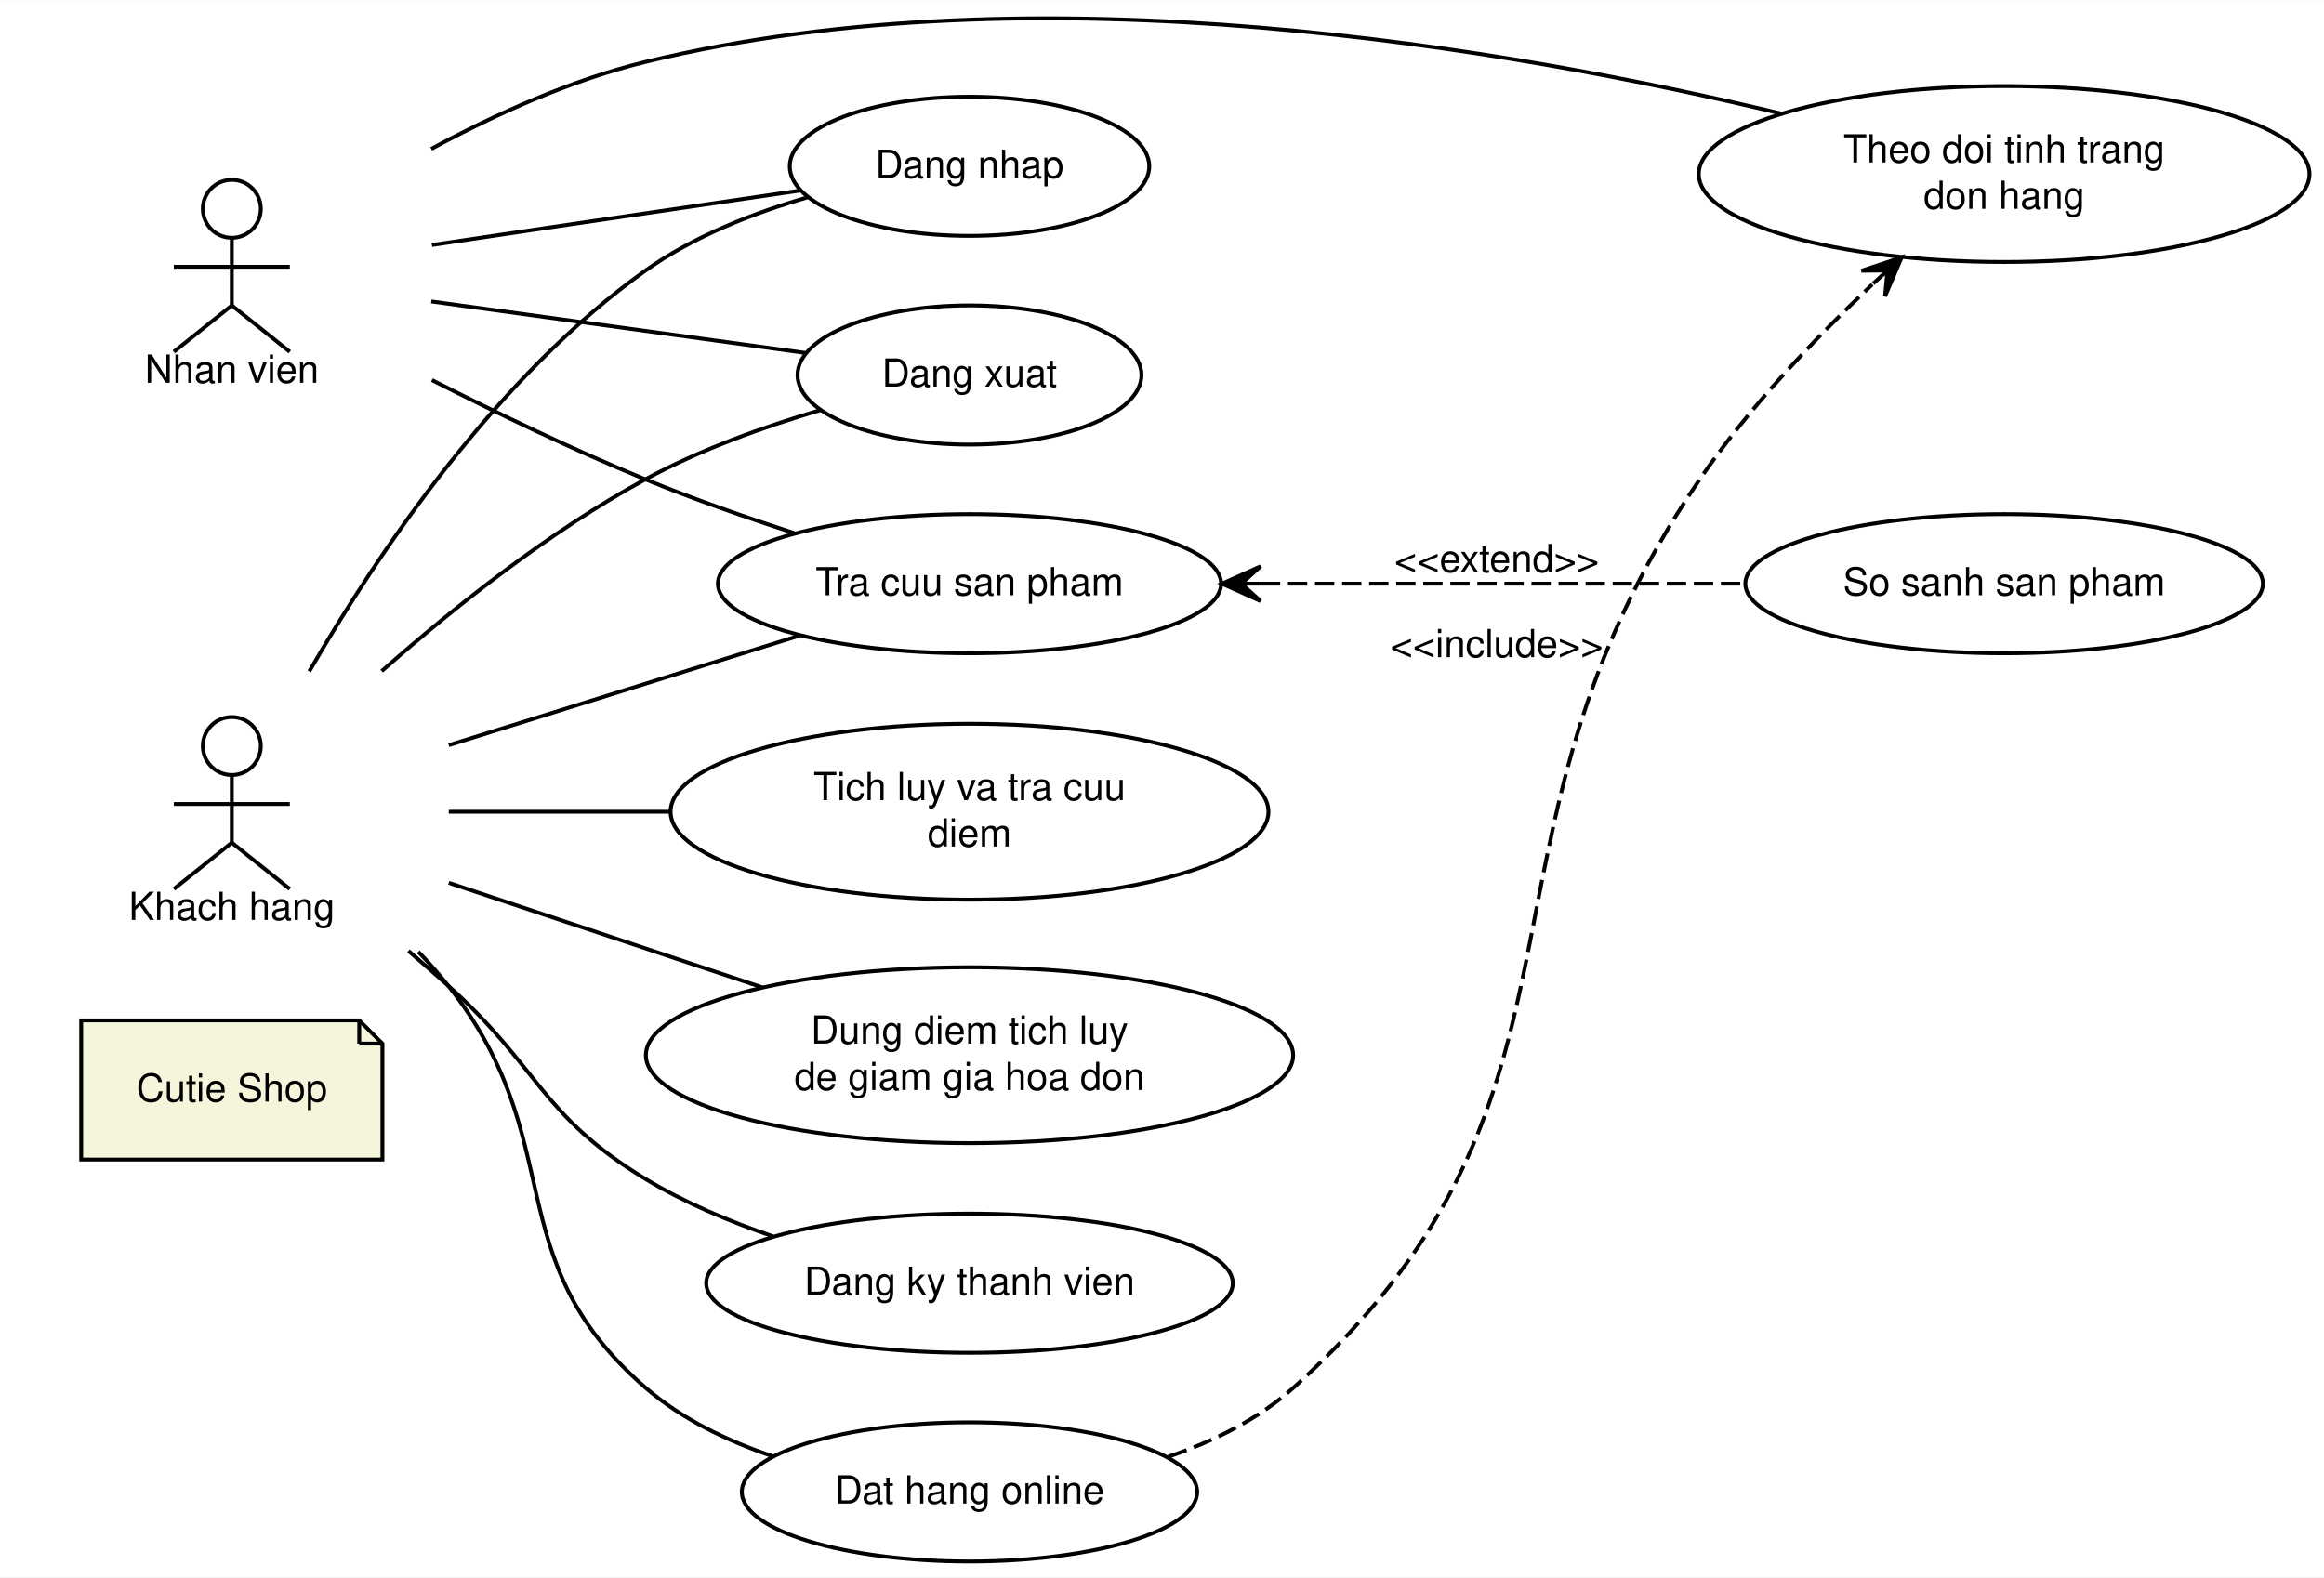
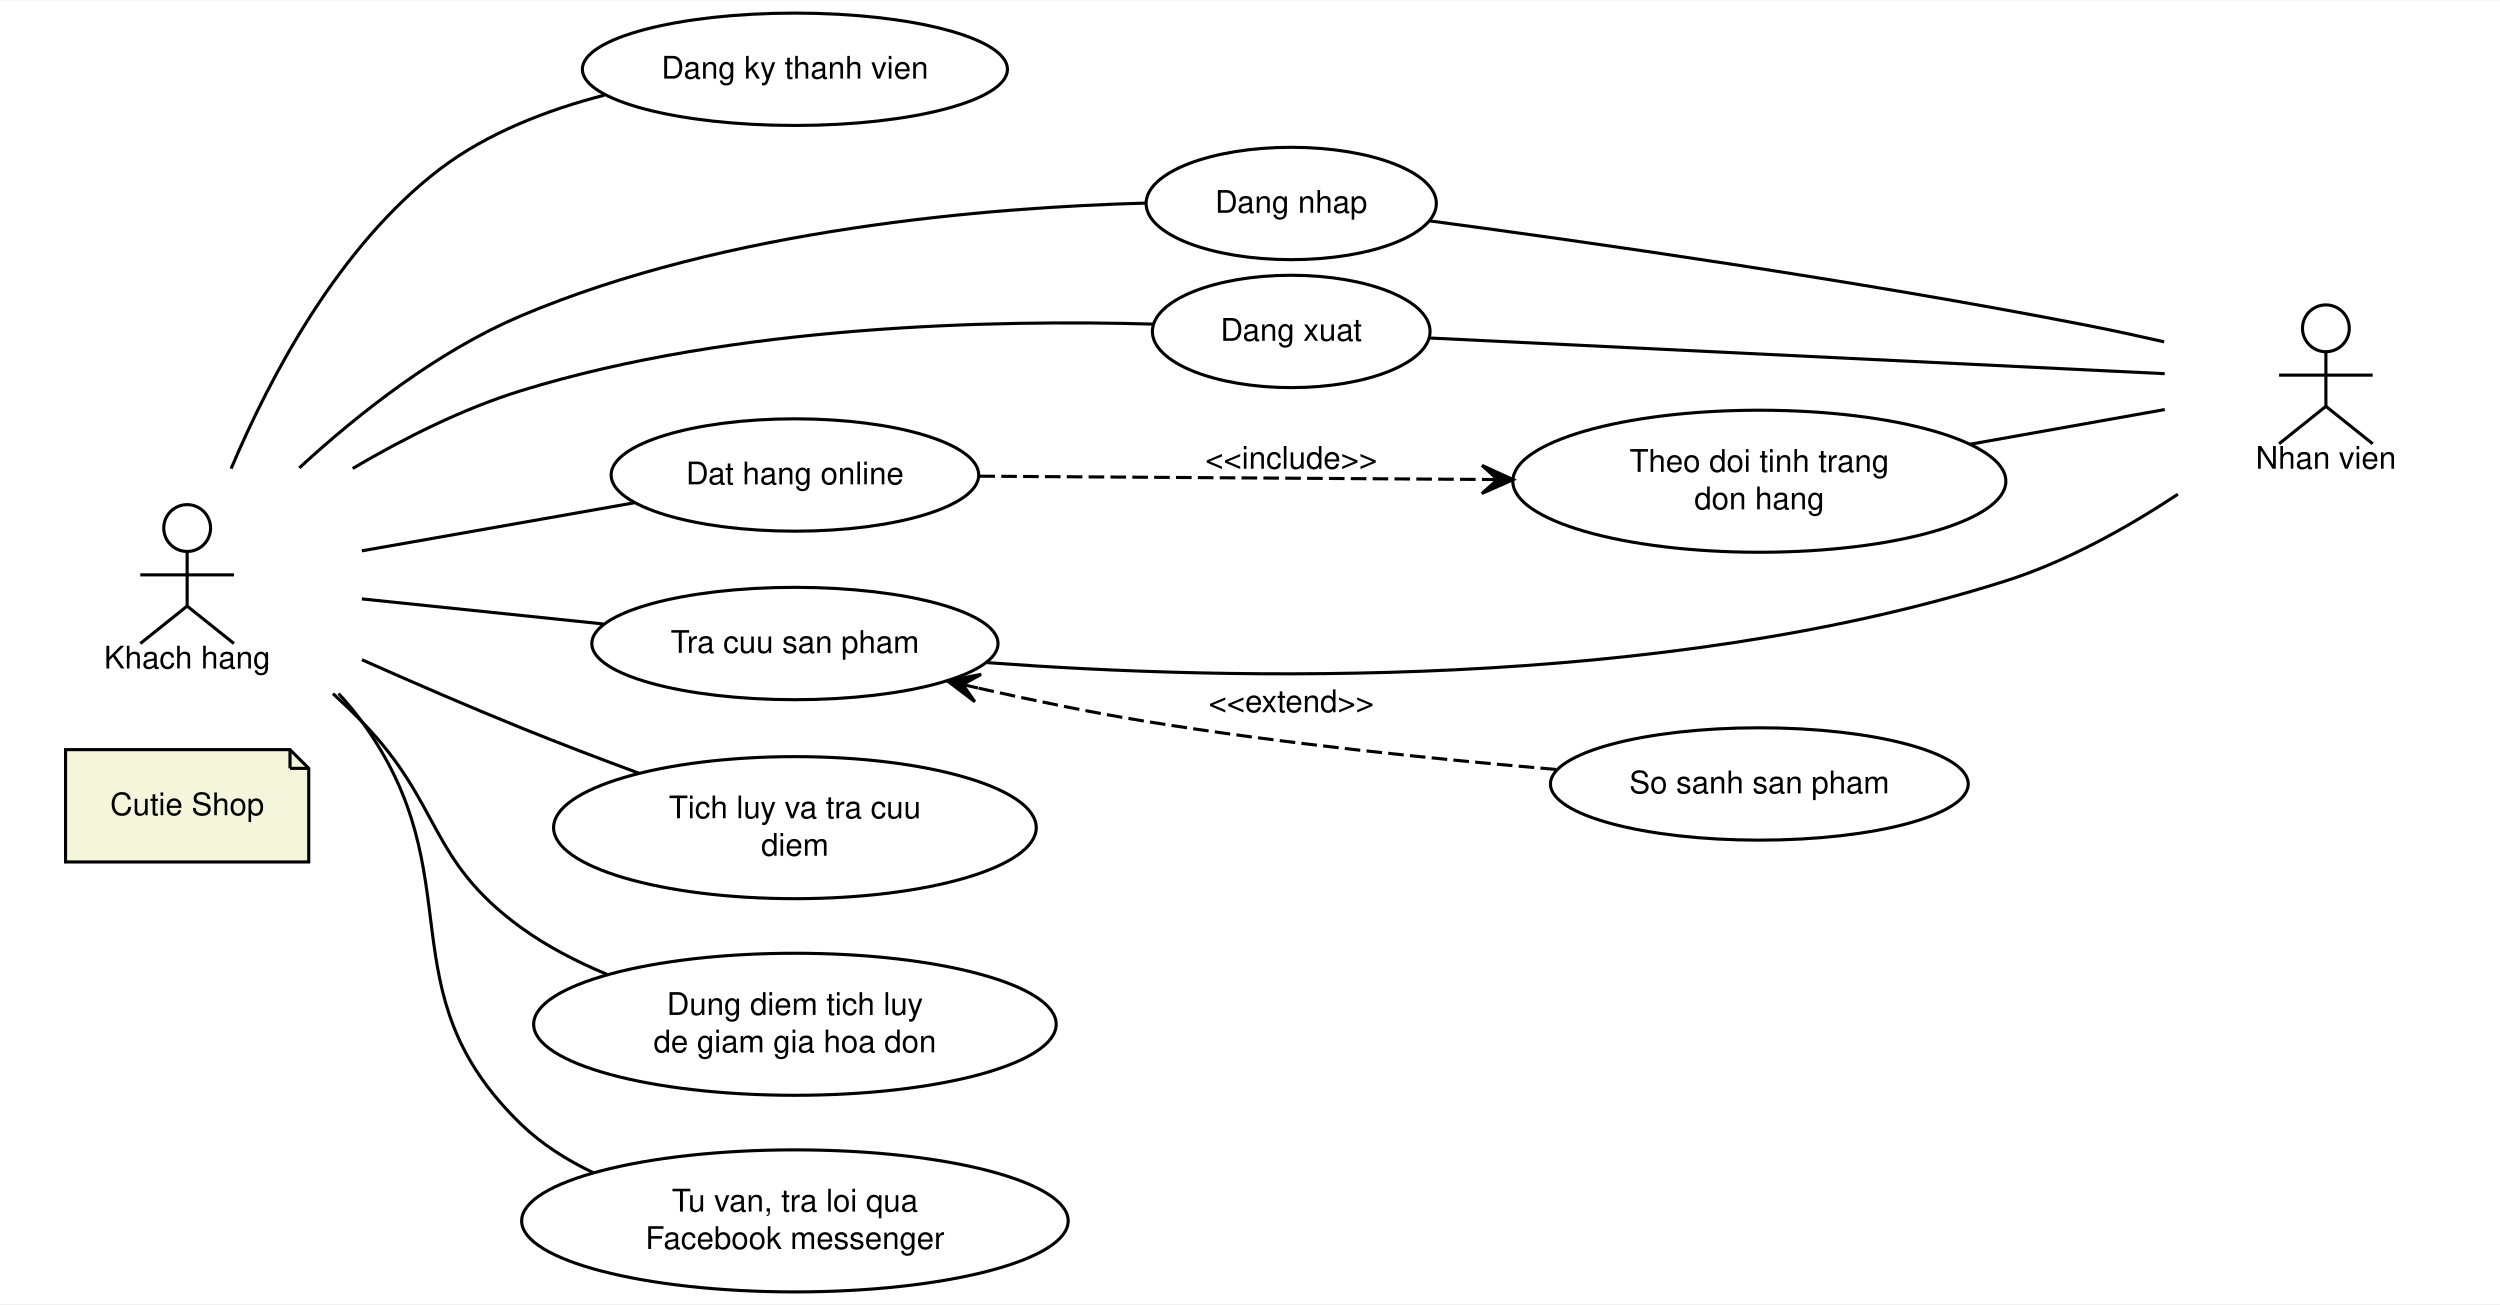
- <svg xmlns="http://www.w3.org/2000/svg" width="601pt" height="408pt" viewBox="0.00 0.00 601.16 407.95">
-   <g id="graph0" class="graph" transform="scale(1 1) rotate(0) translate(4 403.953)">
-     <polygon fill="white" stroke="none" points="-4,4 -4,-403.953 597.161,-403.953 597.161,4 -4,4" />
+ <svg xmlns="http://www.w3.org/2000/svg" width="801pt" height="418pt" viewBox="0.00 0.00 801.05 417.63">
+   <g id="graph0" class="graph" transform="scale(1 1) rotate(0) translate(4 413.627)">
+     <polygon fill="white" stroke="none" points="-4,4 -4,-413.627 797.053,-413.627 797.053,4 -4,4" />
    <g id="node1" class="node">
-       <polygon fill="beige" stroke="black" points="88.926,-140 17.004,-140 17.004,-104 94.926,-104 94.926,-134 88.926,-140" />
-       <polyline fill="none" stroke="black" points="88.926,-140 88.926,-134 " />
-       <polyline fill="none" stroke="black" points="94.926,-134 88.926,-134 " />
-       <text text-anchor="middle" x="55.965" y="-119" font-family="Helvetica,sans-Serif" font-size="10.00">Cutie Shop</text>
+       <polygon fill="beige" stroke="black" points="88.926,-173.627 17.004,-173.627 17.004,-137.627 94.926,-137.627 94.926,-167.627 88.926,-173.627" />
+       <polyline fill="none" stroke="black" points="88.926,-173.627 88.926,-167.627 " />
+       <polyline fill="none" stroke="black" points="94.926,-167.627 88.926,-167.627 " />
+       <text text-anchor="middle" x="55.965" y="-152.627" font-family="Helvetica,sans-Serif" font-size="10.00">Cutie Shop</text>
    </g>
    <g id="node2" class="node">
-       <g transform="translate(55.965,-191)" style="fill:none;stroke:black;stroke-width:1px">
+       <g transform="translate(55.965,-224.627)" style="fill:none;stroke:black;stroke-width:1px">
        <circle cx="0" cy="-20" r="7.5" />
        <line x1="0" y1="-12.5" x2="0" y2="5" />
        <line x1="-15" y1="-5" x2="15" y2="-5" />
        <line x1="0" y1="5" x2="-15" y2="17" />
        <line x1="0" y1="5" x2="15" y2="17" />
      </g>
-       <text text-anchor="middle" x="55.965" y="-166" font-family="Helvetica,sans-Serif" font-size="10.00">Khach hang</text>
+       <text text-anchor="middle" x="55.965" y="-199.627" font-family="Helvetica,sans-Serif" font-size="10.00">Khach hang</text>
    </g>
    <g id="node3" class="node">
-       <ellipse fill="none" stroke="black" cx="246.787" cy="-72" rx="68.106" ry="18" />
-       <text text-anchor="middle" x="246.787" y="-69" font-family="Helvetica,sans-Serif" font-size="10.00">Dang ky thanh vien</text>
+       <ellipse fill="none" stroke="black" cx="250.707" cy="-391.627" rx="68.106" ry="18" />
+       <text text-anchor="middle" x="250.707" y="-388.627" font-family="Helvetica,sans-Serif" font-size="10.00">Dang ky thanh vien</text>
    </g>
    <g id="edge1" class="edge">
-       <path fill="none" stroke="black" d="M101.65,-157.985C105.161,-154.983 108.624,-151.963 111.93,-149 135.568,-127.813 135.79,-115.463 162.93,-99 173.02,-92.88 184.653,-87.982 195.952,-84.131" />
+       <path fill="none" stroke="black" d="M70.048,-263.651C82.714,-293.583 104.753,-335.101 136.93,-359.627 152.145,-371.225 171.392,-378.62 189.658,-383.335" />
    </g>
    <g id="node4" class="node">
-       <ellipse fill="none" stroke="black" cx="246.787" cy="-361" rx="46.5" ry="18" />
-       <text text-anchor="middle" x="246.787" y="-358" font-family="Helvetica,sans-Serif" font-size="10.00">Dang nhap</text>
+       <ellipse fill="none" stroke="black" cx="409.734" cy="-348.627" rx="46.5" ry="18" />
+       <text text-anchor="middle" x="409.734" y="-345.627" font-family="Helvetica,sans-Serif" font-size="10.00">Dang nhap</text>
    </g>
    <g id="edge2" class="edge">
-       <path fill="none" stroke="black" d="M75.996,-230.303C94.314,-261.926 124.819,-306.853 162.93,-334 175.376,-342.866 190.898,-348.938 205.132,-353.042" />
+       <path fill="none" stroke="black" d="M91.892,-263.892C111.127,-281.578 136.435,-301.408 162.93,-312.627 228.858,-340.545 312.639,-347.394 363.399,-348.759" />
    </g>
    <g id="node6" class="node">
-       <ellipse fill="none" stroke="black" cx="246.787" cy="-307" rx="44.485" ry="18" />
-       <text text-anchor="middle" x="246.787" y="-304" font-family="Helvetica,sans-Serif" font-size="10.00">Dang xuat</text>
+       <ellipse fill="none" stroke="black" cx="409.734" cy="-307.627" rx="44.485" ry="18" />
+       <text text-anchor="middle" x="409.734" y="-304.627" font-family="Helvetica,sans-Serif" font-size="10.00">Dang xuat</text>
    </g>
    <g id="edge4" class="edge">
-       <path fill="none" stroke="black" d="M94.736,-230.378C113.941,-247.32 138.373,-266.636 162.93,-280 177.016,-287.666 193.643,-293.613 208.291,-297.949" />
+       <path fill="none" stroke="black" d="M109.009,-263.716C125.544,-273.464 144.373,-282.892 162.93,-288.627 231.426,-309.796 315.519,-311.398 365.475,-309.975" />
    </g>
    <g id="node7" class="node">
-       <ellipse fill="none" stroke="black" cx="246.787" cy="-18" rx="58.892" ry="18" />
-       <text text-anchor="middle" x="246.787" y="-15" font-family="Helvetica,sans-Serif" font-size="10.00">Dat hang online</text>
+       <ellipse fill="none" stroke="black" cx="250.707" cy="-261.627" rx="58.892" ry="18" />
+       <text text-anchor="middle" x="250.707" y="-258.627" font-family="Helvetica,sans-Serif" font-size="10.00">Dat hang online</text>
    </g>
    <g id="edge6" class="edge">
-       <path fill="none" stroke="black" d="M104.203,-157.762C106.949,-154.926 109.555,-151.996 111.93,-149 143.913,-108.659 124.055,-78.749 162.93,-45 172.298,-36.867 184.166,-31.174 195.971,-27.192" />
+       <path fill="none" stroke="black" d="M111.939,-237.325C139.423,-242.173 172.452,-247.999 199.28,-252.732" />
    </g>
    <g id="node8" class="node">
-       <ellipse fill="none" stroke="black" cx="246.787" cy="-253" rx="65.082" ry="18" />
-       <text text-anchor="middle" x="246.787" y="-250" font-family="Helvetica,sans-Serif" font-size="10.00">Tra cuu san pham</text>
+       <ellipse fill="none" stroke="black" cx="250.707" cy="-207.627" rx="65.082" ry="18" />
+       <text text-anchor="middle" x="250.707" y="-204.627" font-family="Helvetica,sans-Serif" font-size="10.00">Tra cuu san pham</text>
    </g>
    <g id="edge7" class="edge">
-       <path fill="none" stroke="black" d="M112.088,-211.224C141.043,-220.271 175.999,-231.194 202.905,-239.601" />
+       <path fill="none" stroke="black" d="M111.939,-221.923C136.085,-219.418 164.51,-216.468 189.251,-213.901" />
    </g>
    <g id="node10" class="node">
-       <ellipse fill="none" stroke="black" cx="246.787" cy="-194" rx="77.326" ry="22.756" />
-       <text text-anchor="middle" x="246.787" y="-197" font-family="Helvetica,sans-Serif" font-size="10.00">Tich luy va tra cuu</text>
-       <text text-anchor="middle" x="246.787" y="-185" font-family="Helvetica,sans-Serif" font-size="10.00">diem</text>
+       <ellipse fill="none" stroke="black" cx="250.707" cy="-148.627" rx="77.326" ry="22.756" />
+       <text text-anchor="middle" x="250.707" y="-151.627" font-family="Helvetica,sans-Serif" font-size="10.00">Tich luy va tra cuu</text>
+       <text text-anchor="middle" x="250.707" y="-139.627" font-family="Helvetica,sans-Serif" font-size="10.00">diem</text>
    </g>
    <g id="edge10" class="edge">
-       <path fill="none" stroke="black" d="M112.088,-194C130.049,-194 150.318,-194 169.544,-194" />
+       <path fill="none" stroke="black" d="M111.95,-202.437C128.267,-195.18 146.239,-187.398 162.93,-180.627 175.131,-175.678 188.419,-170.616 200.846,-166.021" />
    </g>
    <g id="node11" class="node">
-       <ellipse fill="none" stroke="black" cx="246.787" cy="-131" rx="83.713" ry="22.756" />
-       <text text-anchor="middle" x="246.787" y="-134" font-family="Helvetica,sans-Serif" font-size="10.00">Dung diem tich luy</text>
-       <text text-anchor="middle" x="246.787" y="-122" font-family="Helvetica,sans-Serif" font-size="10.00">de giam gia hoa don</text>
+       <ellipse fill="none" stroke="black" cx="250.707" cy="-85.627" rx="83.713" ry="22.756" />
+       <text text-anchor="middle" x="250.707" y="-88.627" font-family="Helvetica,sans-Serif" font-size="10.00">Dung diem tich luy</text>
+       <text text-anchor="middle" x="250.707" y="-76.627" font-family="Helvetica,sans-Serif" font-size="10.00">de giam gia hoa don</text>
    </g>
    <g id="edge11" class="edge">
-       <path fill="none" stroke="black" d="M112.088,-175.608C137.668,-167.073 167.933,-156.976 193.192,-148.548" />
+       <path fill="none" stroke="black" d="M102.685,-191.58C105.891,-188.635 109.007,-185.634 111.93,-182.627 137.771,-156.048 132.933,-138.408 162.93,-116.627 171.215,-110.612 180.781,-105.667 190.47,-101.632" />
+     </g>
+     <g id="node13" class="node">
+       <ellipse fill="none" stroke="black" cx="250.707" cy="-22.627" rx="87.555" ry="22.756" />
+       <text text-anchor="middle" x="250.707" y="-25.627" font-family="Helvetica,sans-Serif" font-size="10.00">Tu van, tra loi qua</text>
+       <text text-anchor="middle" x="250.707" y="-13.627" font-family="Helvetica,sans-Serif" font-size="10.00">Facebook messenger</text>
+     </g>
+     <g id="edge14" class="edge">
+       <path fill="none" stroke="black" d="M104.483,-191.603C107.161,-188.715 109.676,-185.715 111.93,-182.627 148.283,-132.834 118.614,-96.488 162.93,-53.627 169.6,-47.177 177.702,-42.058 186.244,-37.998" />
    </g>
    <g id="node5" class="node">
-       <g transform="translate(55.965,-330)" style="fill:none;stroke:black;stroke-width:1px">
+       <g transform="translate(741.263,-288.627)" style="fill:none;stroke:black;stroke-width:1px">
        <circle cx="0" cy="-20" r="7.5" />
        <line x1="0" y1="-12.5" x2="0" y2="5" />
        <line x1="-15" y1="-5" x2="15" y2="-5" />
        <line x1="0" y1="5" x2="-15" y2="17" />
        <line x1="0" y1="5" x2="15" y2="17" />
      </g>
-       <text text-anchor="middle" x="55.965" y="-305" font-family="Helvetica,sans-Serif" font-size="10.00">Nhan vien</text>
+       <text text-anchor="middle" x="741.263" y="-263.627" font-family="Helvetica,sans-Serif" font-size="10.00">Nhan vien</text>
    </g>
    <g id="edge3" class="edge">
-       <path fill="none" stroke="black" d="M107.724,-340.641C117.419,-342.094 127.488,-343.598 136.93,-345 158.753,-348.241 183.043,-351.815 203.131,-354.761" />
+       <path fill="none" stroke="black" d="M454.019,-343.059C504.674,-336.292 590.985,-323.983 664.472,-309.627 672.569,-308.046 681.11,-306.196 689.424,-304.295" />
    </g>
    <g id="edge5" class="edge">
-       <path fill="none" stroke="black" d="M107.566,-326.032C137.935,-321.851 176.074,-316.599 204.593,-312.672" />
+       <path fill="none" stroke="black" d="M453.814,-305.536C514.526,-302.588 625.04,-297.222 689.608,-294.087" />
+     </g>
+     <g id="node12" class="node">
+       <ellipse fill="none" stroke="black" cx="559.728" cy="-259.627" rx="78.989" ry="22.756" />
+       <text text-anchor="middle" x="559.728" y="-262.627" font-family="Helvetica,sans-Serif" font-size="10.00">Theo doi tinh trang</text>
+       <text text-anchor="middle" x="559.728" y="-250.627" font-family="Helvetica,sans-Serif" font-size="10.00">don hang</text>
+     </g>
+     <g id="edge12" class="edge">
+       <path fill="none" stroke="black" stroke-dasharray="5,2" d="M309.817,-261.249C355.206,-260.953 419.032,-260.537 470.687,-260.201" />
+       <polygon fill="black" stroke="black" points="480.847,-260.135 470.877,-264.7 475.847,-260.167 470.847,-260.2 470.847,-260.2 470.847,-260.2 475.847,-260.167 470.818,-255.7 480.847,-260.135 480.847,-260.135" />
+       <text text-anchor="middle" x="409.734" y="-263.627" font-family="Helvetica,sans-Serif" font-size="10.00">&lt;&lt;include&gt;&gt;</text>
    </g>
    <g id="edge8" class="edge">
-       <path fill="none" stroke="black" d="M107.725,-305.691C124.99,-296.921 144.566,-287.535 162.93,-280 175.247,-274.946 188.887,-270.176 201.484,-266.092" />
+       <path fill="none" stroke="black" d="M312.34,-201.504C389.933,-195.738 527.573,-192.534 638.472,-227.627 657.877,-233.768 677.265,-244.514 693.836,-255.468" />
    </g>
-     <g id="node12" class="node">
-       <ellipse fill="none" stroke="black" cx="514.417" cy="-359" rx="78.989" ry="22.756" />
-       <text text-anchor="middle" x="514.417" y="-362" font-family="Helvetica,sans-Serif" font-size="10.00">Theo doi tinh trang</text>
-       <text text-anchor="middle" x="514.417" y="-350" font-family="Helvetica,sans-Serif" font-size="10.00">don hang</text>
+     <g id="node9" class="node">
+       <ellipse fill="none" stroke="black" cx="559.728" cy="-162.627" rx="66.937" ry="18" />
+       <text text-anchor="middle" x="559.728" y="-159.627" font-family="Helvetica,sans-Serif" font-size="10.00">So sanh san pham</text>
+     </g>
+     <g id="edge9" class="edge">
+       <path fill="none" stroke="black" stroke-dasharray="5,2" d="M309.549,-193.327C326.818,-189.427 345.847,-185.493 363.485,-182.627 407.039,-175.551 456.49,-170.516 494.727,-167.268" />
+       <polygon fill="black" stroke="black" points="299.608,-195.611 308.346,-188.986 304.481,-194.491 309.354,-193.372 309.354,-193.372 309.354,-193.372 304.481,-194.491 310.362,-197.757 299.608,-195.611 299.608,-195.611" />
+       <text text-anchor="middle" x="409.734" y="-185.627" font-family="Helvetica,sans-Serif" font-size="10.00">&lt;&lt;extend&gt;&gt;</text>
    </g>
    <g id="edge13" class="edge">
-       <path fill="none" stroke="black" d="M107.553,-365.505C124.482,-374.646 143.901,-383.356 162.93,-388 264.508,-412.791 387.024,-391.437 457.011,-374.582" />
-     </g>
-     <g id="edge12" class="edge">
-       <path fill="none" stroke="black" stroke-dasharray="5,2" d="M298.237,-27.109C309.894,-31.09 321.534,-36.803 330.643,-45 415.682,-121.525 371.186,-185.506 435.673,-280 448.235,-298.408 465.342,-316.328 480.311,-330.435" />
-       <polygon fill="black" stroke="black" points="487.909,-337.447 477.508,-333.972 484.234,-334.056 480.56,-330.665 480.56,-330.665 480.56,-330.665 484.234,-334.056 483.612,-327.358 487.909,-337.447 487.909,-337.447" />
-       <text text-anchor="middle" x="383.158" y="-234" font-family="Helvetica,sans-Serif" font-size="10.00">&lt;&lt;include&gt;&gt;</text>
-     </g>
-     <g id="node9" class="node">
-       <ellipse fill="none" stroke="black" cx="514.417" cy="-253" rx="66.937" ry="18" />
-       <text text-anchor="middle" x="514.417" y="-250" font-family="Helvetica,sans-Serif" font-size="10.00">So sanh san pham</text>
-     </g>
-     <g id="edge9" class="edge">
-       <path fill="none" stroke="black" stroke-dasharray="5,2" d="M322.155,-253C361.496,-253 409.383,-253 447.398,-253" />
-       <polygon fill="black" stroke="black" points="312.088,-253 322.088,-248.5 317.088,-253 322.088,-253 322.088,-253 322.088,-253 317.088,-253 322.088,-257.5 312.088,-253 312.088,-253" />
-       <text text-anchor="middle" x="383.158" y="-256" font-family="Helvetica,sans-Serif" font-size="10.00">&lt;&lt;extend&gt;&gt;</text>
+       <path fill="none" stroke="black" d="M627.07,-271.452C647.747,-275.138 670.206,-279.141 689.628,-282.602" />
    </g>
  </g>
</svg>
